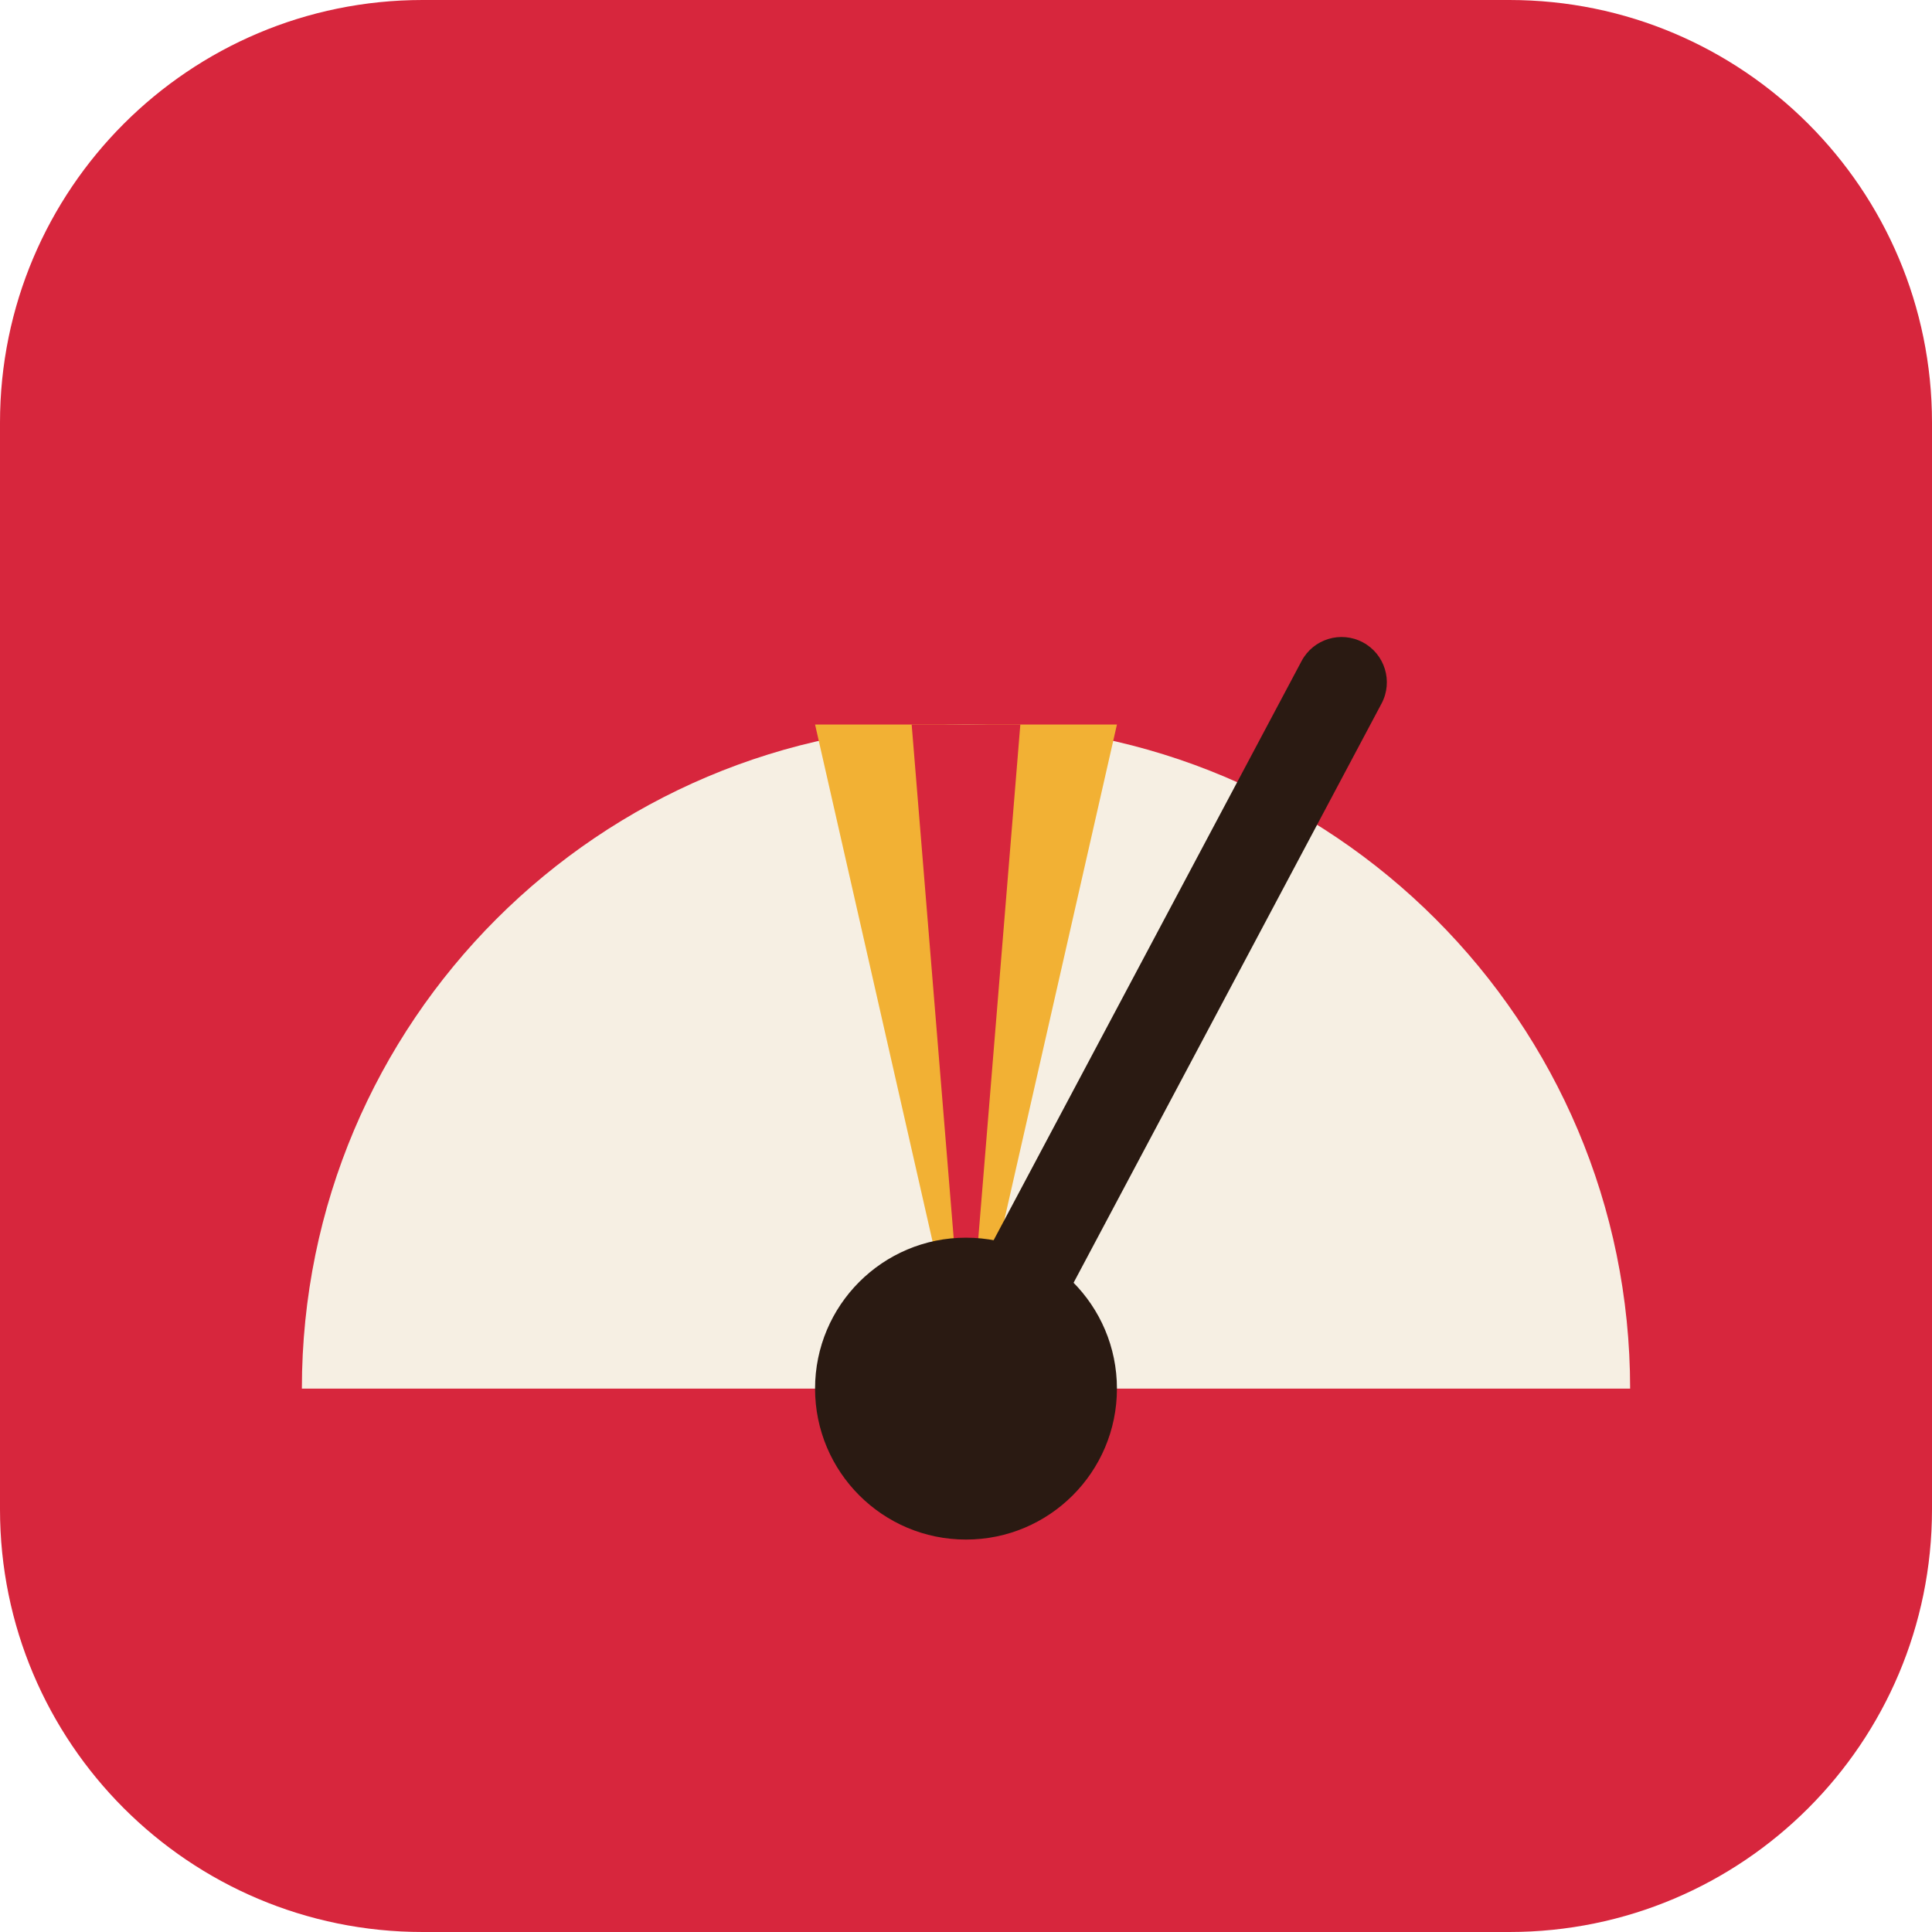
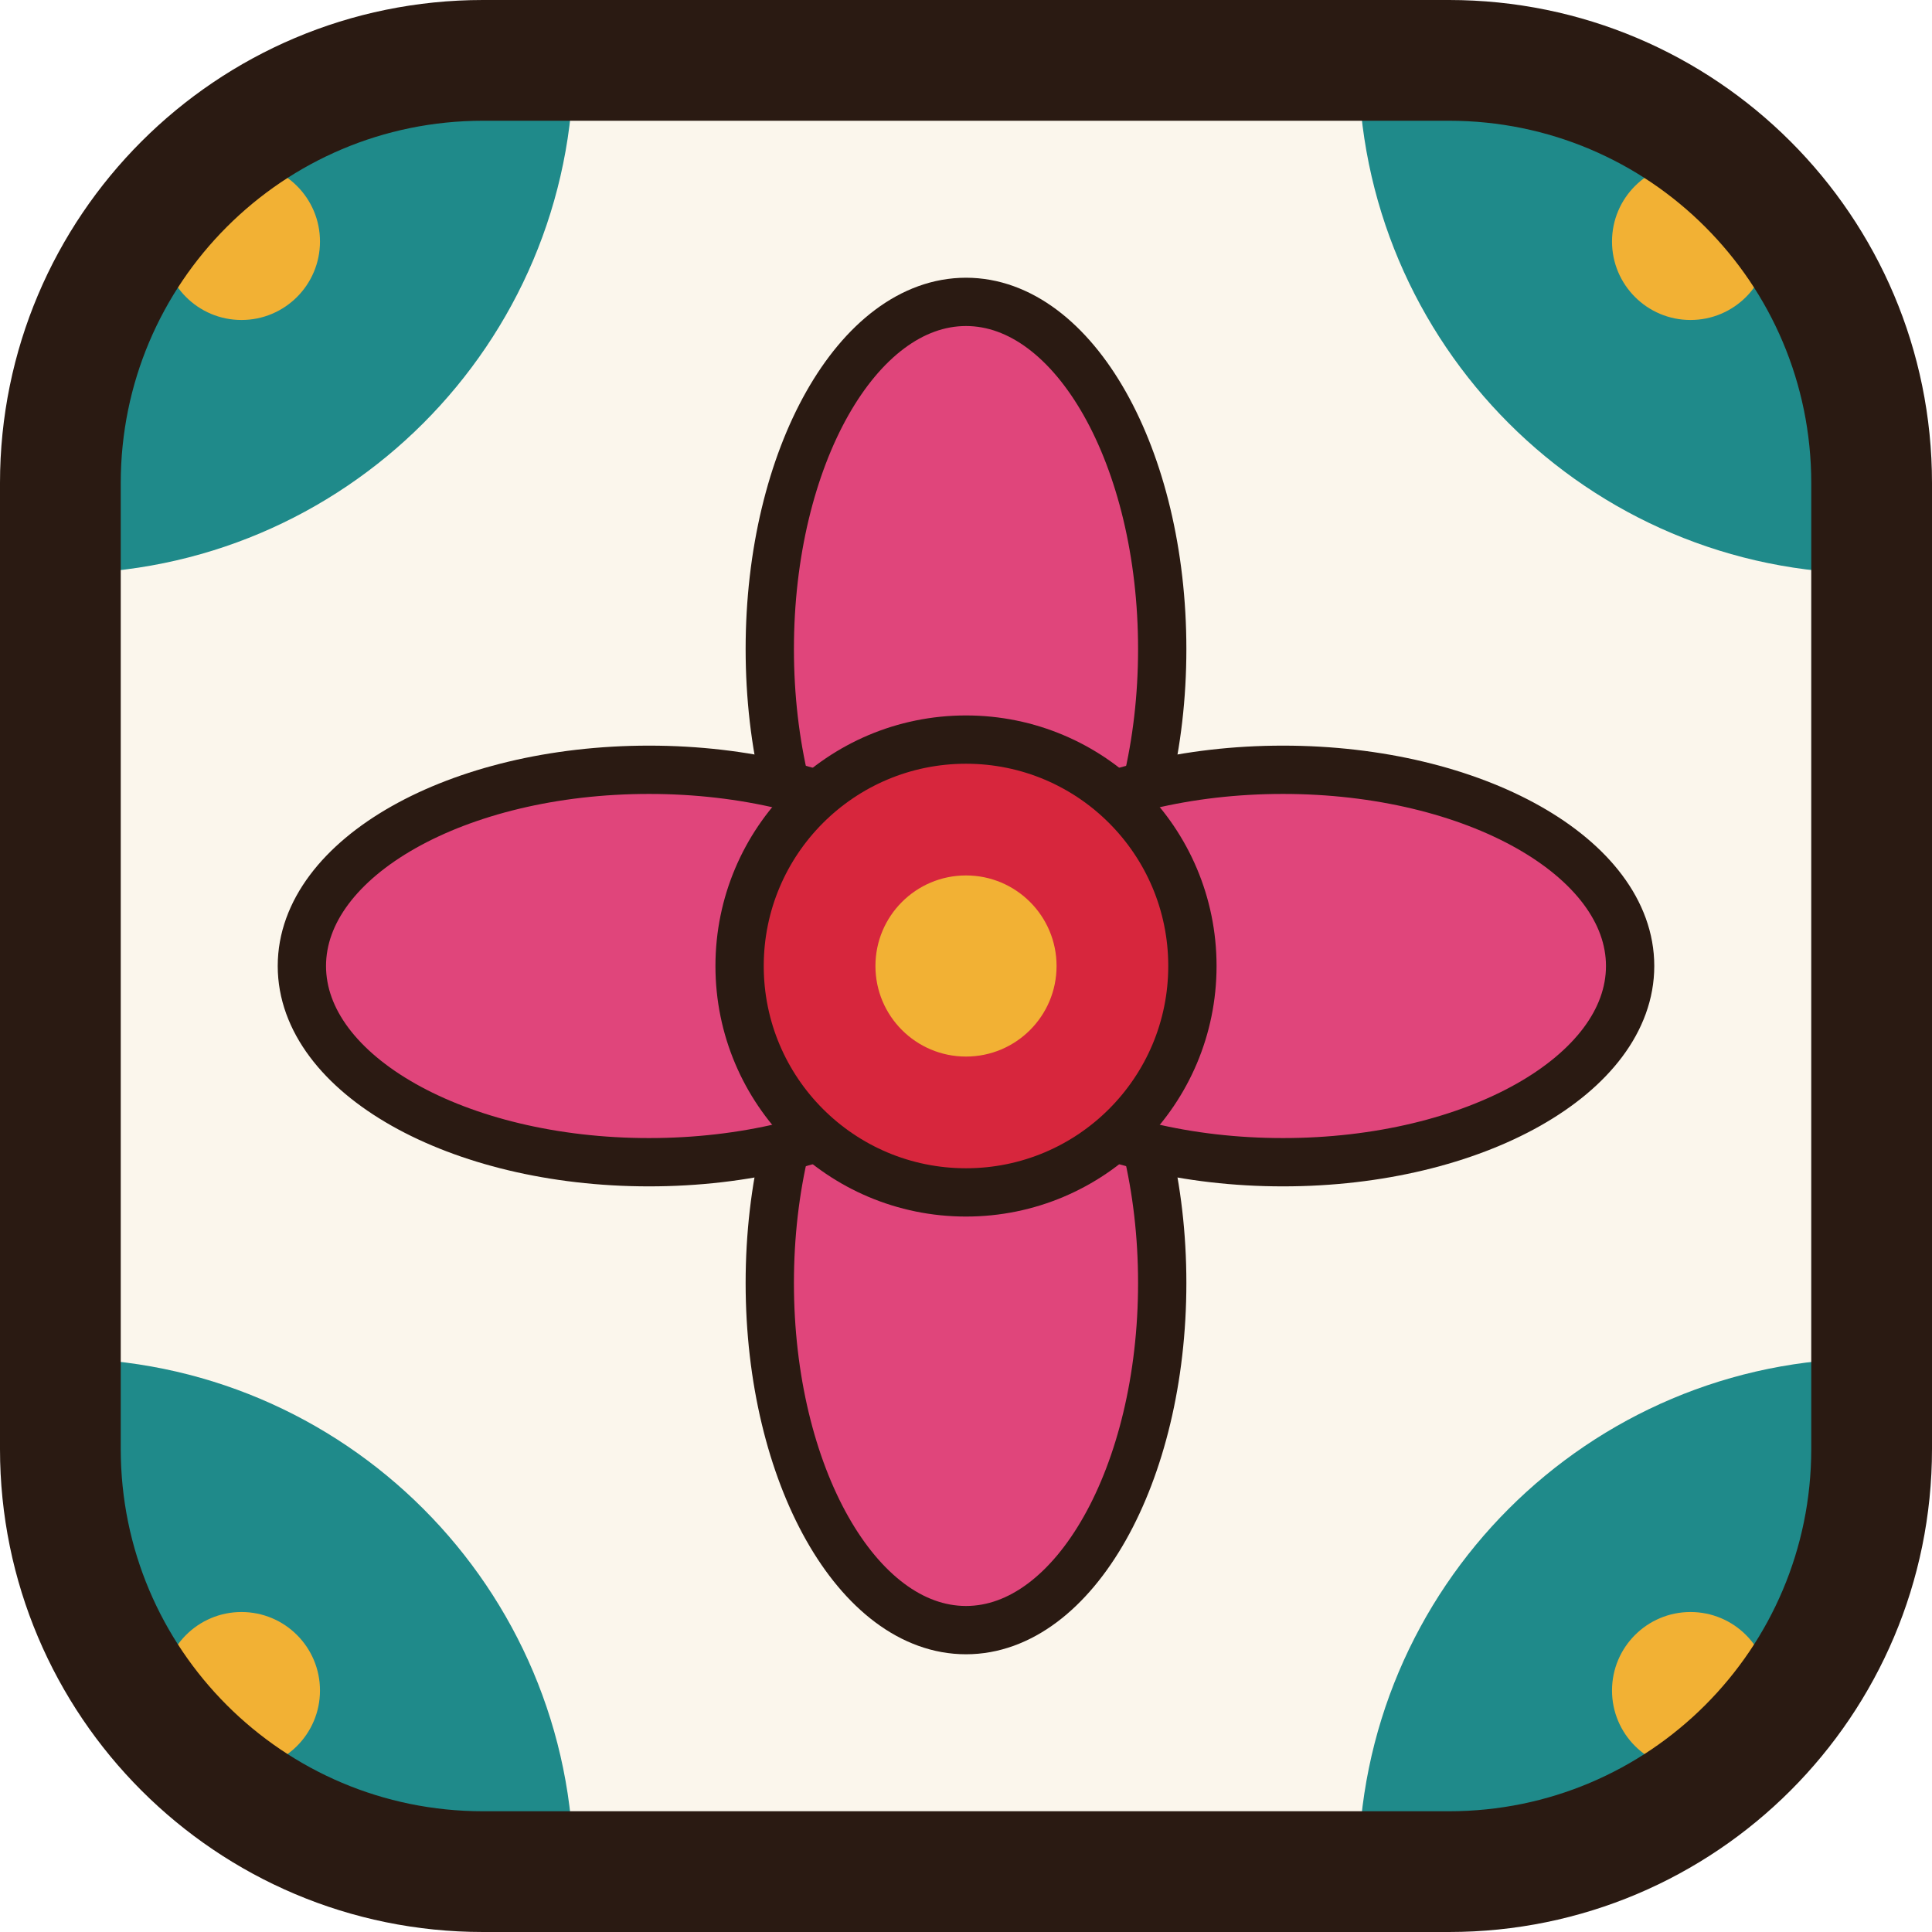
<svg xmlns="http://www.w3.org/2000/svg" viewBox="0 0 64 64">
-   <rect width="64" height="64" rx="14" fill="#D7263D" />
-   <path d="M10 46a22 22 0 0 1 44 0z" fill="#F6EFE3" />
-   <path d="M32 46 L27 24 L37 24 Z" fill="#F2B134" />
-   <path d="M32 46 L30.2 24 L33.8 24 Z" fill="#D7263D" />
-   <rect x="30.5" y="18" width="3" height="28" rx="1.5" transform="rotate(28 32 46)" fill="#2A1A12" />
-   <circle cx="32" cy="46" r="5" fill="#2A1A12" />
+   <defs>
+     <clipPath id="tile">
+       <rect x="2" y="2" width="60" height="60" rx="14" />
+     </clipPath>
+   </defs>
+   <g clip-path="url(#tile)">
+     <rect width="64" height="64" fill="#FBF6EC" />
+     <g fill="#1F8A8A">
+       <circle cx="2" cy="2" r="17" />
+       <circle cx="62" cy="2" r="17" />
+       <circle cx="2" cy="62" r="17" />
+       <circle cx="62" cy="62" r="17" />
+     </g>
+     <g fill="#F2B134">
+       <circle cx="8" cy="8" r="2.6" />
+       <circle cx="56" cy="8" r="2.6" />
+       <circle cx="8" cy="56" r="2.6" />
+       <circle cx="56" cy="56" r="2.6" />
+     </g>
+   </g>
+   <g transform="translate(32 32)">
+     <g fill="#E0457B" stroke="#2A1A12" stroke-width="1.6">
+       <ellipse rx="6.5" ry="11.5" cy="-10.5" />
+       <ellipse rx="6.5" ry="11.5" cy="10.5" />
+       <ellipse rx="11.5" ry="6.5" cx="-10.5" />
+       <ellipse rx="11.5" ry="6.5" cx="10.5" />
+     </g>
+     <circle r="7.5" fill="#D7263D" stroke="#2A1A12" stroke-width="1.6" />
+     <circle r="3" fill="#F2B134" />
+   </g>
+   <rect x="2" y="2" width="60" height="60" rx="14" fill="none" stroke="#2A1A12" stroke-width="4" />
</svg>
